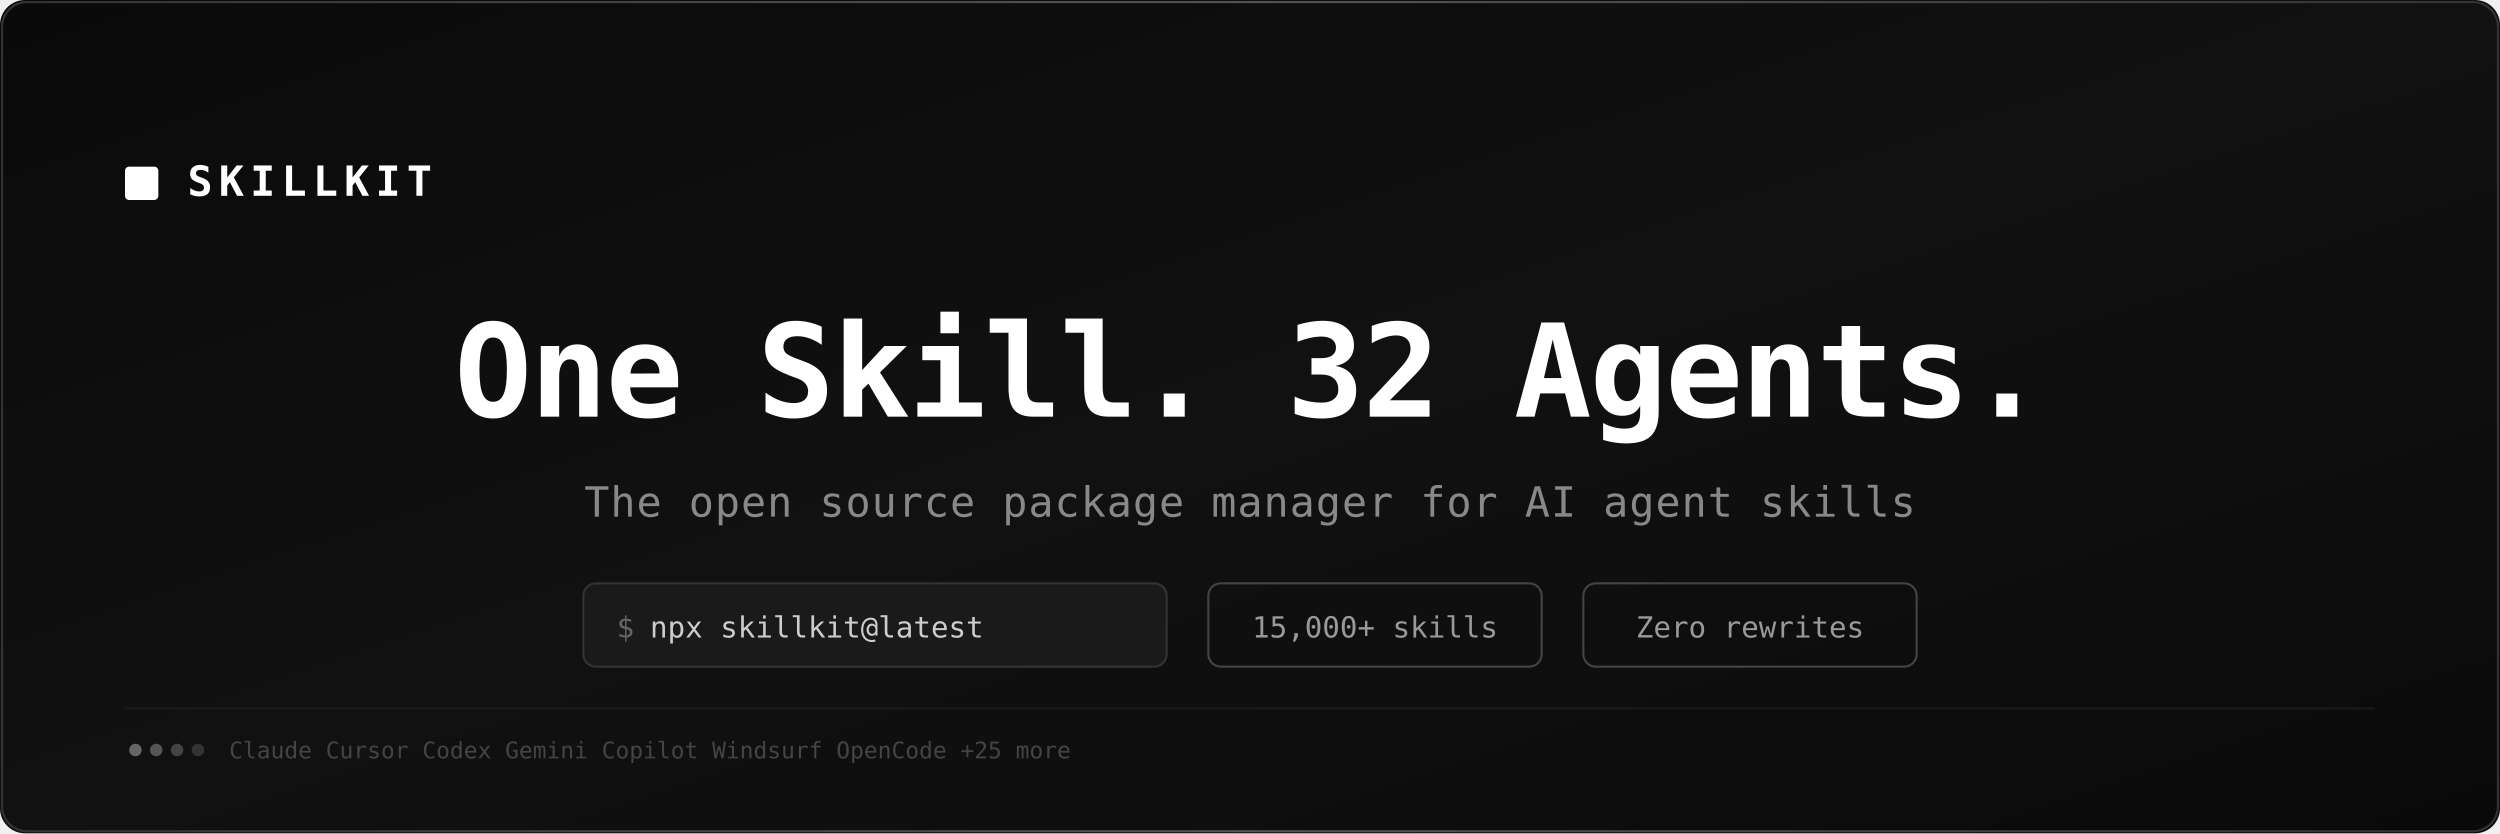
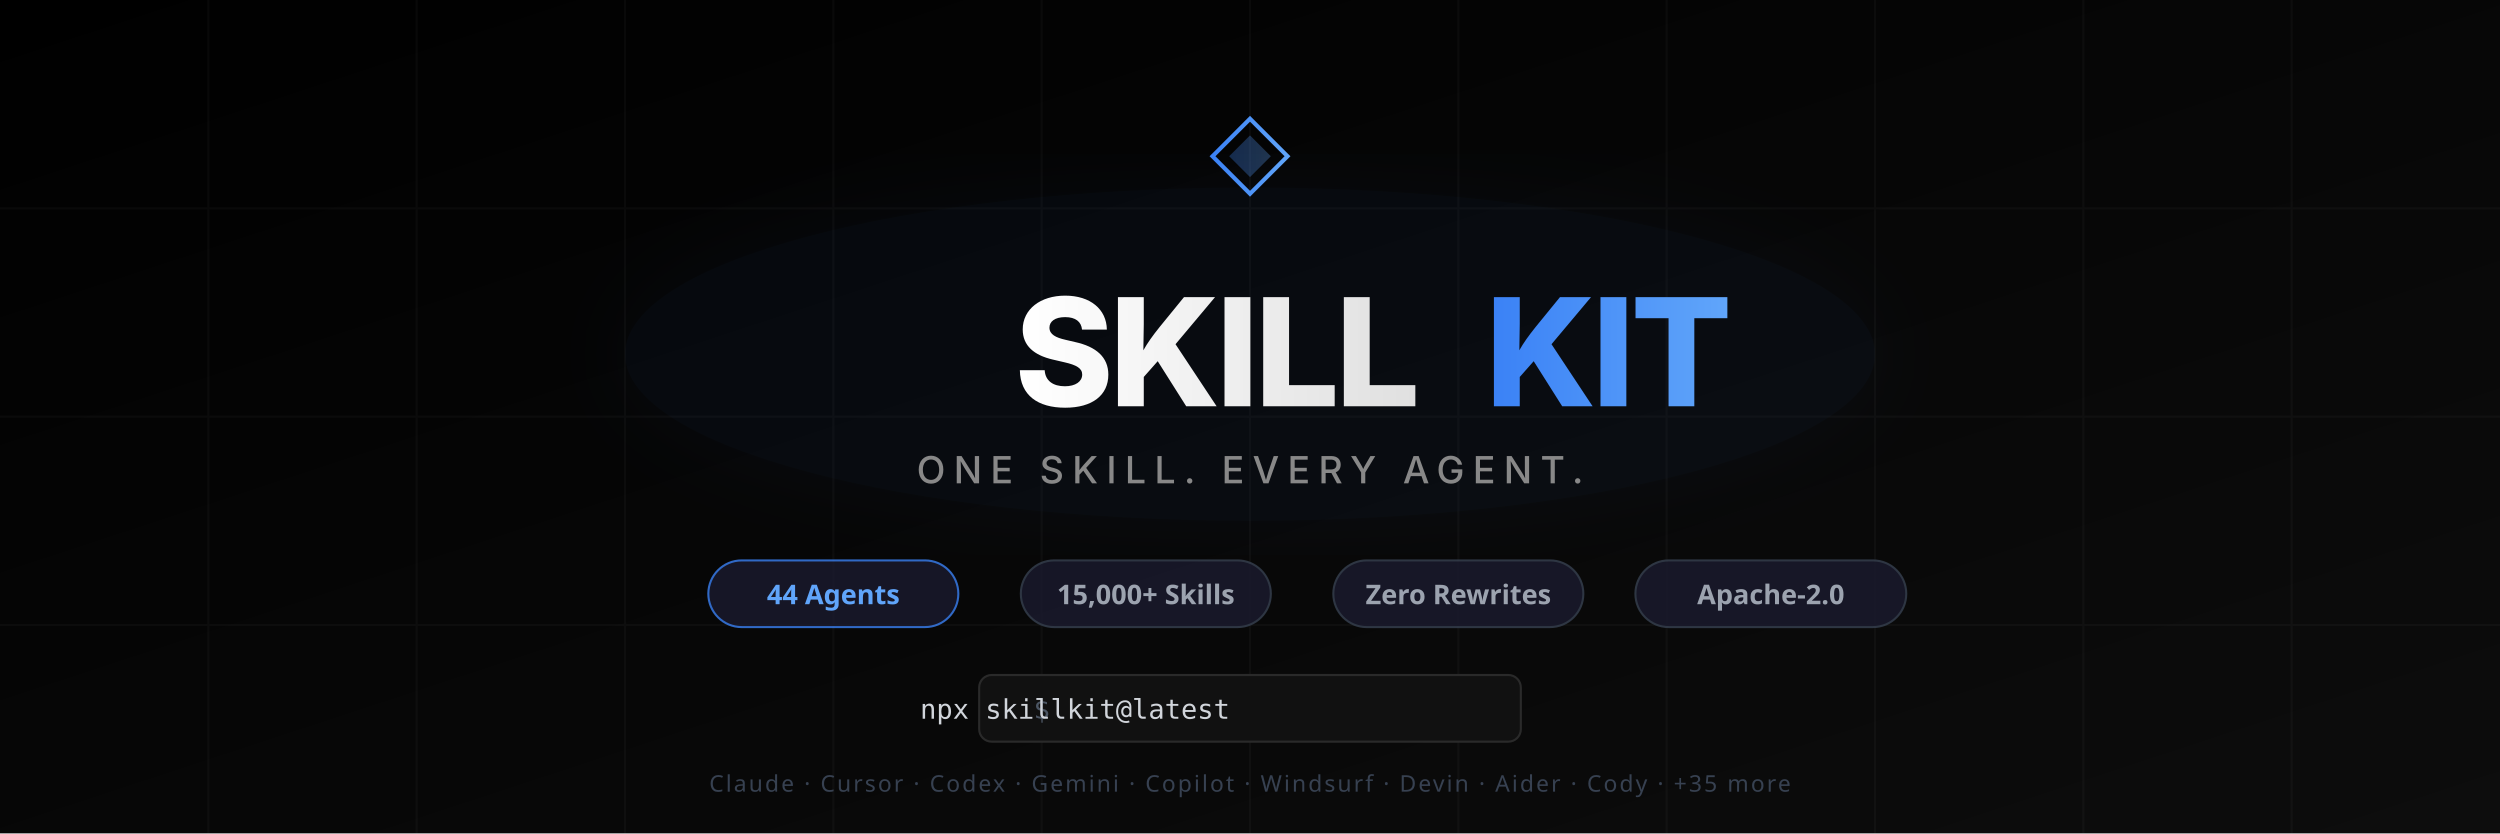
<svg xmlns="http://www.w3.org/2000/svg" width="1200" height="400" viewBox="0 0 1200 400">
  <defs>
    <linearGradient id="bg" x1="0%" y1="0%" x2="100%" y2="100%">
-       <stop offset="0%" style="stop-color:#0a0a0a" />
-       <stop offset="50%" style="stop-color:#111111" />
-       <stop offset="100%" style="stop-color:#0a0a0a" />
+       <stop offset="0%" style="stop-color:#000000" />
+       <stop offset="100%" style="stop-color:#0d0d0d" />
    </linearGradient>
-     <linearGradient id="border" x1="0%" y1="0%" x2="100%" y2="0%">
-       <stop offset="0%" style="stop-color:#333" />
-       <stop offset="50%" style="stop-color:#555" />
-       <stop offset="100%" style="stop-color:#333" />
+     <linearGradient id="glow" x1="0%" y1="0%" x2="100%" y2="0%">
+       <stop offset="0%" style="stop-color:#3b82f6;stop-opacity:0" />
+       <stop offset="50%" style="stop-color:#3b82f6;stop-opacity:0.08" />
+       <stop offset="100%" style="stop-color:#3b82f6;stop-opacity:0" />
    </linearGradient>
-     <linearGradient id="accent" x1="0%" y1="0%" x2="100%" y2="0%">
-       <stop offset="0%" style="stop-color:#666" />
-       <stop offset="100%" style="stop-color:#999" />
+     <linearGradient id="textGrad" x1="0%" y1="0%" x2="100%" y2="0%">
+       <stop offset="0%" style="stop-color:#ffffff" />
+       <stop offset="100%" style="stop-color:#e0e0e0" />
    </linearGradient>
+     <linearGradient id="accentGrad" x1="0%" y1="0%" x2="100%" y2="0%">
+       <stop offset="0%" style="stop-color:#3b82f6" />
+       <stop offset="100%" style="stop-color:#60a5fa" />
+     </linearGradient>
+     <filter id="glow-filter">
+       <feGaussianBlur stdDeviation="20" result="blur" />
+       <feMerge>
+         <feMergeNode in="blur" />
+         <feMergeNode in="SourceGraphic" />
+       </feMerge>
+     </filter>
  </defs>
-   <rect width="1200" height="400" fill="url(#bg)" rx="12" />
-   <rect x="1" y="1" width="1198" height="398" fill="none" stroke="url(#border)" stroke-width="1" rx="12" />
-   <line x1="60" y1="340" x2="1140" y2="340" stroke="#1a1a1a" stroke-width="1" />
-   <g transform="translate(60, 80)">
-     <rect width="16" height="16" fill="white" rx="2" />
+   <rect width="1200" height="400" fill="url(#bg)" />
+   <g opacity="0.03">
+     <line x1="0" y1="0" x2="0" y2="400" stroke="white" stroke-width="1" transform="translate(100,0)" />
+     <line x1="0" y1="0" x2="0" y2="400" stroke="white" stroke-width="1" transform="translate(200,0)" />
+     <line x1="0" y1="0" x2="0" y2="400" stroke="white" stroke-width="1" transform="translate(300,0)" />
+     <line x1="0" y1="0" x2="0" y2="400" stroke="white" stroke-width="1" transform="translate(400,0)" />
+     <line x1="0" y1="0" x2="0" y2="400" stroke="white" stroke-width="1" transform="translate(500,0)" />
+     <line x1="0" y1="0" x2="0" y2="400" stroke="white" stroke-width="1" transform="translate(600,0)" />
+     <line x1="0" y1="0" x2="0" y2="400" stroke="white" stroke-width="1" transform="translate(700,0)" />
+     <line x1="0" y1="0" x2="0" y2="400" stroke="white" stroke-width="1" transform="translate(800,0)" />
+     <line x1="0" y1="0" x2="0" y2="400" stroke="white" stroke-width="1" transform="translate(900,0)" />
+     <line x1="0" y1="0" x2="0" y2="400" stroke="white" stroke-width="1" transform="translate(1000,0)" />
+     <line x1="0" y1="0" x2="0" y2="400" stroke="white" stroke-width="1" transform="translate(1100,0)" />
+     <line x1="0" y1="100" x2="1200" y2="100" stroke="white" stroke-width="1" />
+     <line x1="0" y1="200" x2="1200" y2="200" stroke="white" stroke-width="1" />
+     <line x1="0" y1="300" x2="1200" y2="300" stroke="white" stroke-width="1" />
  </g>
-   <text x="90" y="94" font-family="'SF Mono', 'Fira Code', 'JetBrains Mono', Consolas, monospace" font-size="20" font-weight="700" fill="white" letter-spacing="3">SKILLKIT</text>
-   <text x="600" y="200" font-family="'SF Mono', 'Fira Code', 'JetBrains Mono', Consolas, monospace" font-size="62" font-weight="700" fill="white" text-anchor="middle" letter-spacing="-1">One Skill. 32 Agents.</text>
-   <text x="600" y="248" font-family="'SF Mono', 'Fira Code', 'JetBrains Mono', Consolas, monospace" font-size="20" fill="#888" text-anchor="middle" letter-spacing="0.5">The open source package manager for AI agent skills</text>
-   <g transform="translate(280, 280)">
-     <rect width="280" height="40" fill="#1a1a1a" stroke="#333" stroke-width="1" rx="6" />
-     <text x="16" y="26" font-family="'SF Mono', 'Fira Code', monospace" font-size="14" fill="#666">$</text>
-     <text x="32" y="26" font-family="'SF Mono', 'Fira Code', monospace" font-size="14" fill="#ccc">npx skillkit@latest</text>
+   <ellipse cx="600" cy="170" rx="300" ry="80" fill="#3b82f6" opacity="0.04" filter="url(#glow-filter)" />
+   <g transform="translate(600, 75)" text-anchor="middle">
+     <g transform="translate(0, 0)">
+       <polygon points="0,-18 18,0 0,18 -18,0" fill="none" stroke="url(#accentGrad)" stroke-width="2" />
+       <polygon points="0,-10 10,0 0,10 -10,0" fill="url(#accentGrad)" opacity="0.3" />
+       <line x1="0" y1="-18" x2="0" y2="18" stroke="url(#accentGrad)" stroke-width="1" opacity="0.5" />
+       <line x1="-18" y1="0" x2="18" y2="0" stroke="url(#accentGrad)" stroke-width="1" opacity="0.5" />
+     </g>
  </g>
-   <g transform="translate(580, 280)">
-     <rect width="160" height="40" fill="transparent" stroke="#444" stroke-width="1" rx="6" />
-     <text x="80" y="26" font-family="'SF Mono', 'Fira Code', monospace" font-size="14" fill="#999" text-anchor="middle">15,000+ skills</text>
+   <text x="487" y="195" font-family="system-ui, -apple-system, 'Segoe UI', sans-serif" font-size="72" font-weight="800" fill="url(#textGrad)" letter-spacing="-2">SKILL</text>
+   <text x="713" y="195" font-family="system-ui, -apple-system, 'Segoe UI', sans-serif" font-size="72" font-weight="800" fill="url(#accentGrad)" letter-spacing="-2">KIT</text>
+   <text x="600" y="232" font-family="system-ui, -apple-system, 'Segoe UI', sans-serif" font-size="18" fill="#888" text-anchor="middle" letter-spacing="4" font-weight="500">ONE SKILL. EVERY AGENT.</text>
+   <g transform="translate(600, 285)" text-anchor="middle">
+     <g transform="translate(-200, 0)">
+       <rect x="-60" y="-16" width="120" height="32" fill="#1a1a2e" stroke="#3b82f6" stroke-width="1" rx="16" opacity="0.8" />
+       <text x="0" y="5" font-family="system-ui, sans-serif" font-size="13" fill="#60a5fa" font-weight="600">44 Agents</text>
+     </g>
+     <g transform="translate(-50, 0)">
+       <rect x="-60" y="-16" width="120" height="32" fill="#1a1a2e" stroke="#374151" stroke-width="1" rx="16" opacity="0.8" />
+       <text x="0" y="5" font-family="system-ui, sans-serif" font-size="13" fill="#9ca3af" font-weight="600">15,000+ Skills</text>
+     </g>
+     <g transform="translate(100, 0)">
+       <rect x="-60" y="-16" width="120" height="32" fill="#1a1a2e" stroke="#374151" stroke-width="1" rx="16" opacity="0.8" />
+       <text x="0" y="5" font-family="system-ui, sans-serif" font-size="13" fill="#9ca3af" font-weight="600">Zero Rewrites</text>
+     </g>
+     <g transform="translate(250, 0)">
+       <rect x="-65" y="-16" width="130" height="32" fill="#1a1a2e" stroke="#374151" stroke-width="1" rx="16" opacity="0.8" />
+       <text x="0" y="5" font-family="system-ui, sans-serif" font-size="13" fill="#9ca3af" font-weight="600">Apache-2.0</text>
+     </g>
  </g>
-   <g transform="translate(760, 280)">
-     <rect width="160" height="40" fill="transparent" stroke="#444" stroke-width="1" rx="6" />
-     <text x="80" y="26" font-family="'SF Mono', 'Fira Code', monospace" font-size="14" fill="#999" text-anchor="middle">Zero rewrites</text>
+   <g transform="translate(600, 340)" text-anchor="middle">
+     <rect x="-130" y="-16" width="260" height="32" fill="#111" stroke="#2a2a2a" stroke-width="1" rx="6" />
+     <text x="-100" y="5" font-family="'SF Mono', 'Fira Code', 'JetBrains Mono', monospace" font-size="13" fill="#4b5563">$</text>
+     <text x="-84" y="5" font-family="'SF Mono', 'Fira Code', 'JetBrains Mono', monospace" font-size="13" fill="#d1d5db">npx skillkit@latest</text>
  </g>
-   <g transform="translate(60, 355)">
-     <circle cx="5" cy="5" r="3" fill="#666" />
-     <circle cx="15" cy="5" r="3" fill="#555" />
-     <circle cx="25" cy="5" r="3" fill="#444" />
-     <circle cx="35" cy="5" r="3" fill="#333" />
-     <text x="50" y="9" font-family="'SF Mono', monospace" font-size="11" fill="#444">Claude  Cursor  Codex  Gemini  Copilot  Windsurf  OpenCode  +25 more</text>
+   <g transform="translate(600, 380)" text-anchor="middle">
+     <text x="0" y="0" font-family="system-ui, sans-serif" font-size="11" fill="#374151" letter-spacing="1">Claude  ·  Cursor  ·  Codex  ·  Gemini  ·  Copilot  ·  Windsurf  ·  Devin  ·  Aider  ·  Cody  ·  +35 more</text>
  </g>
</svg>
